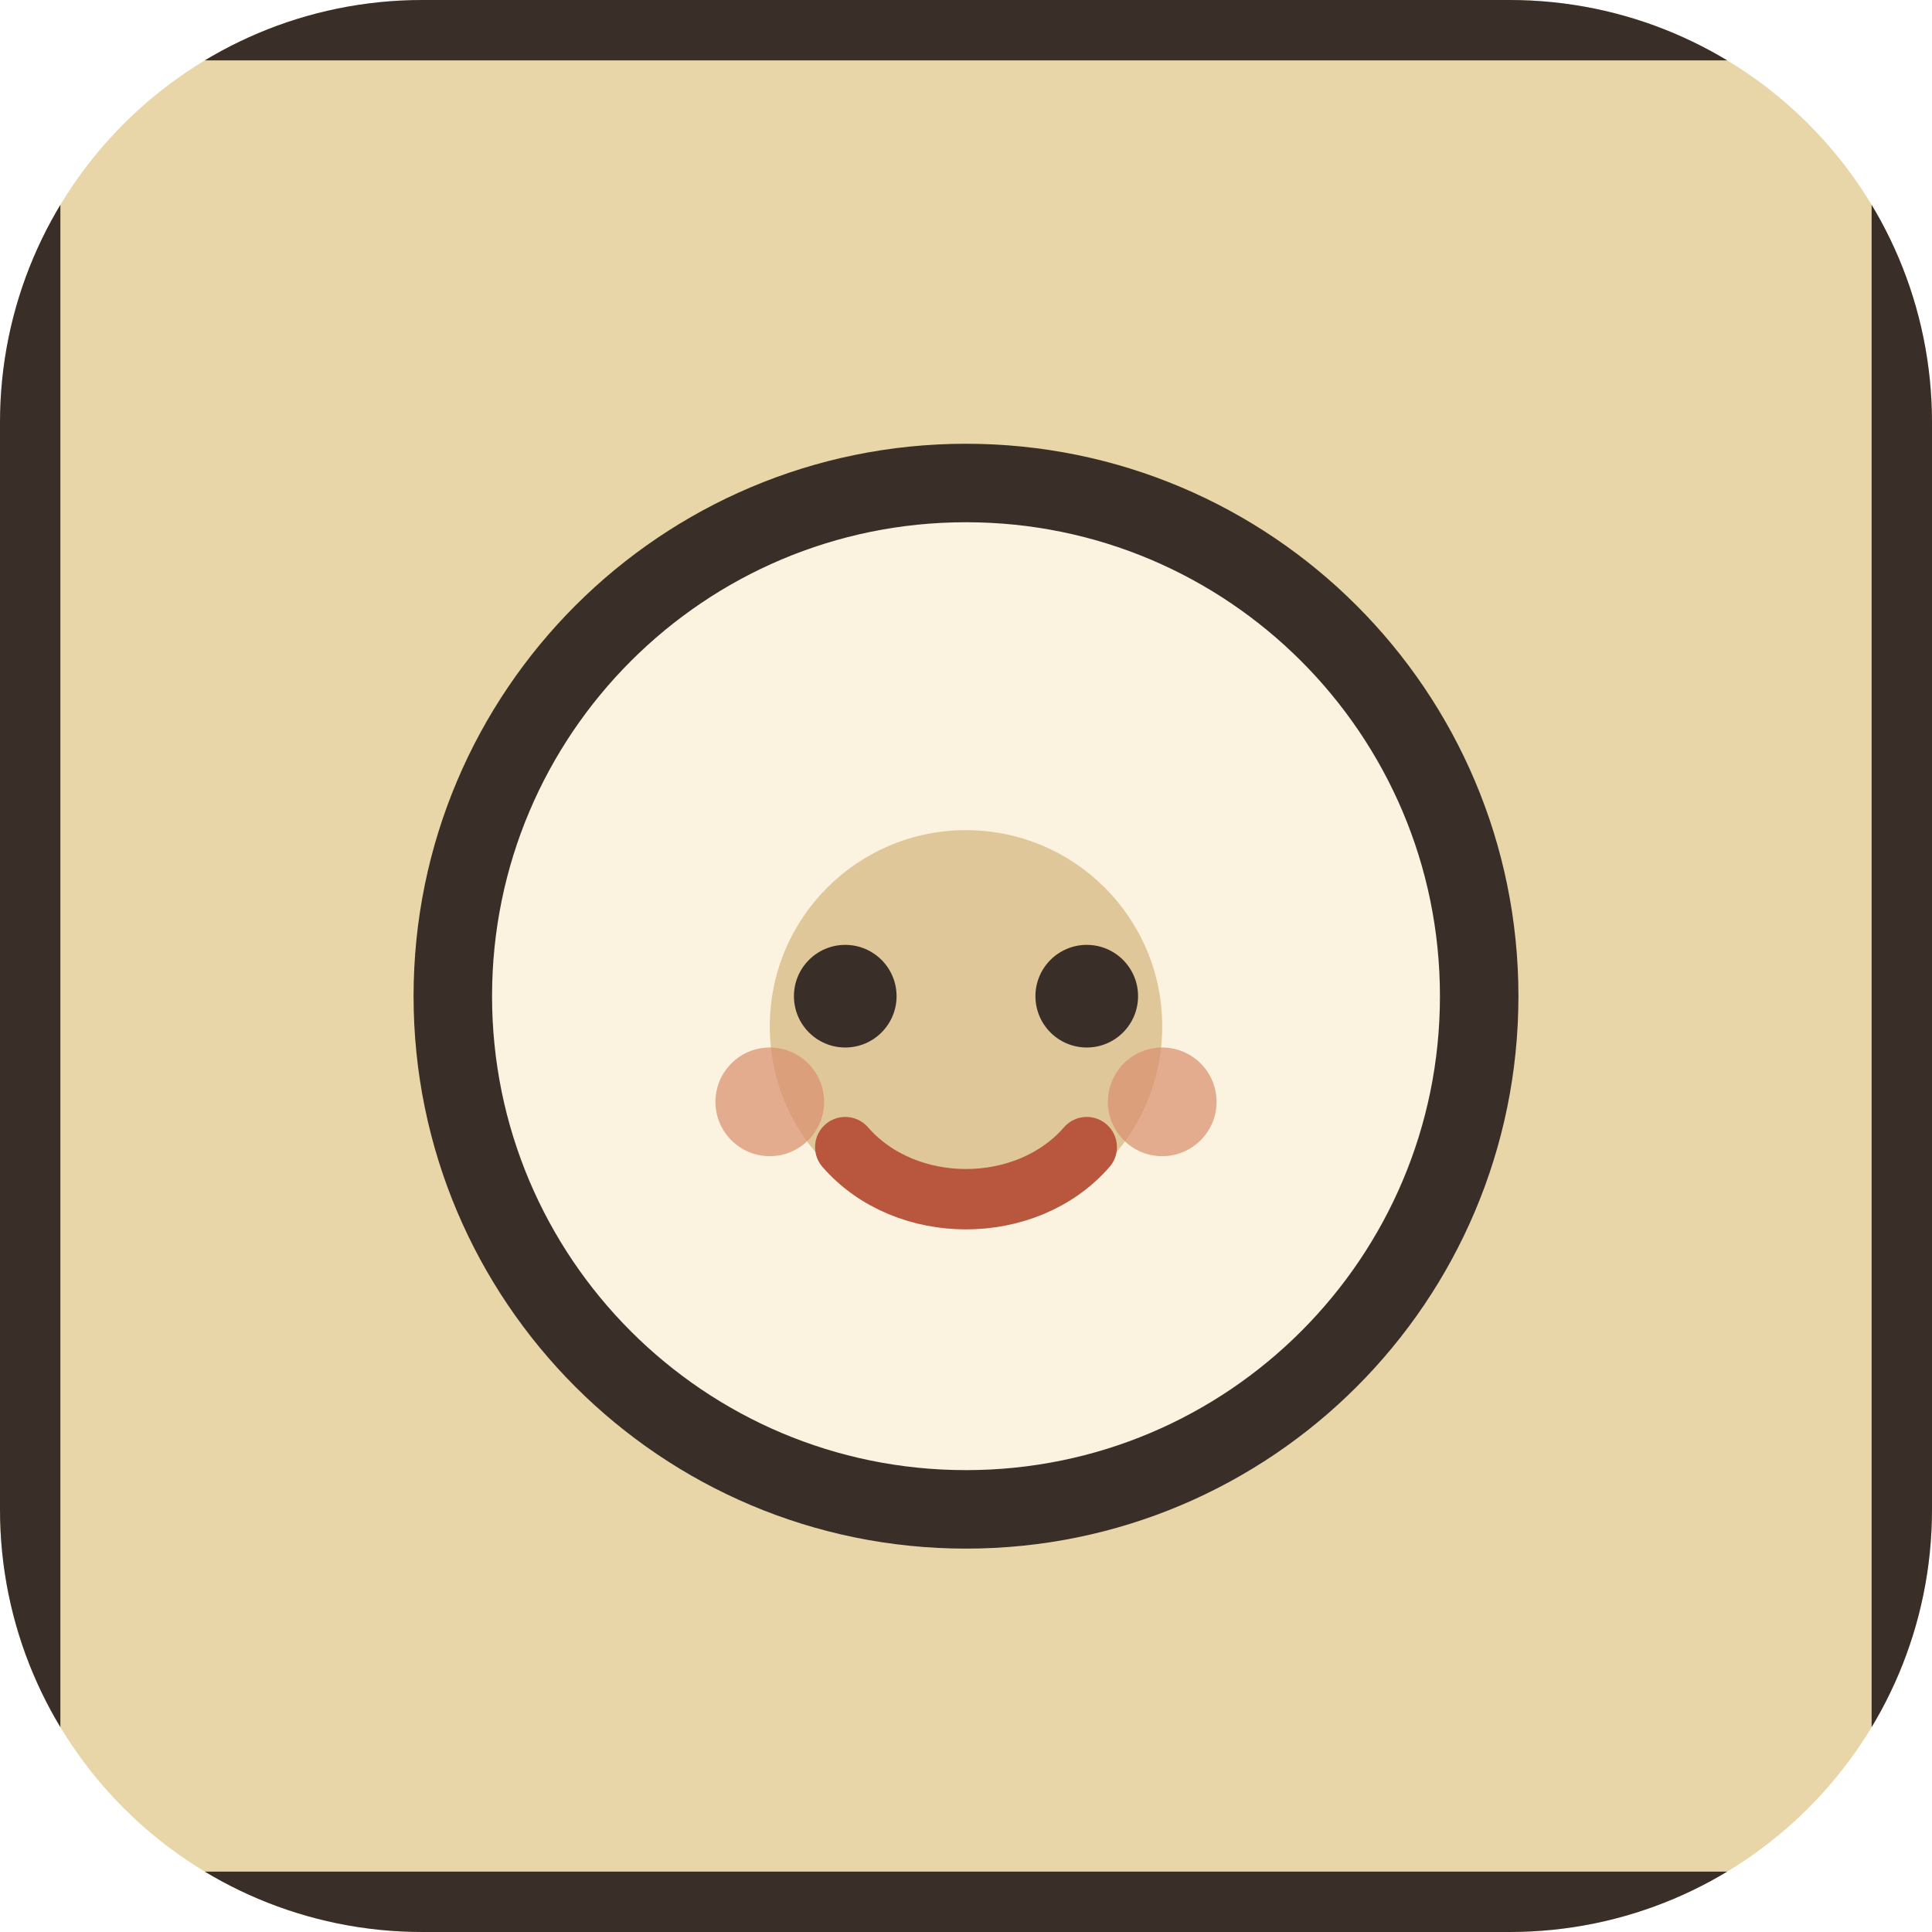
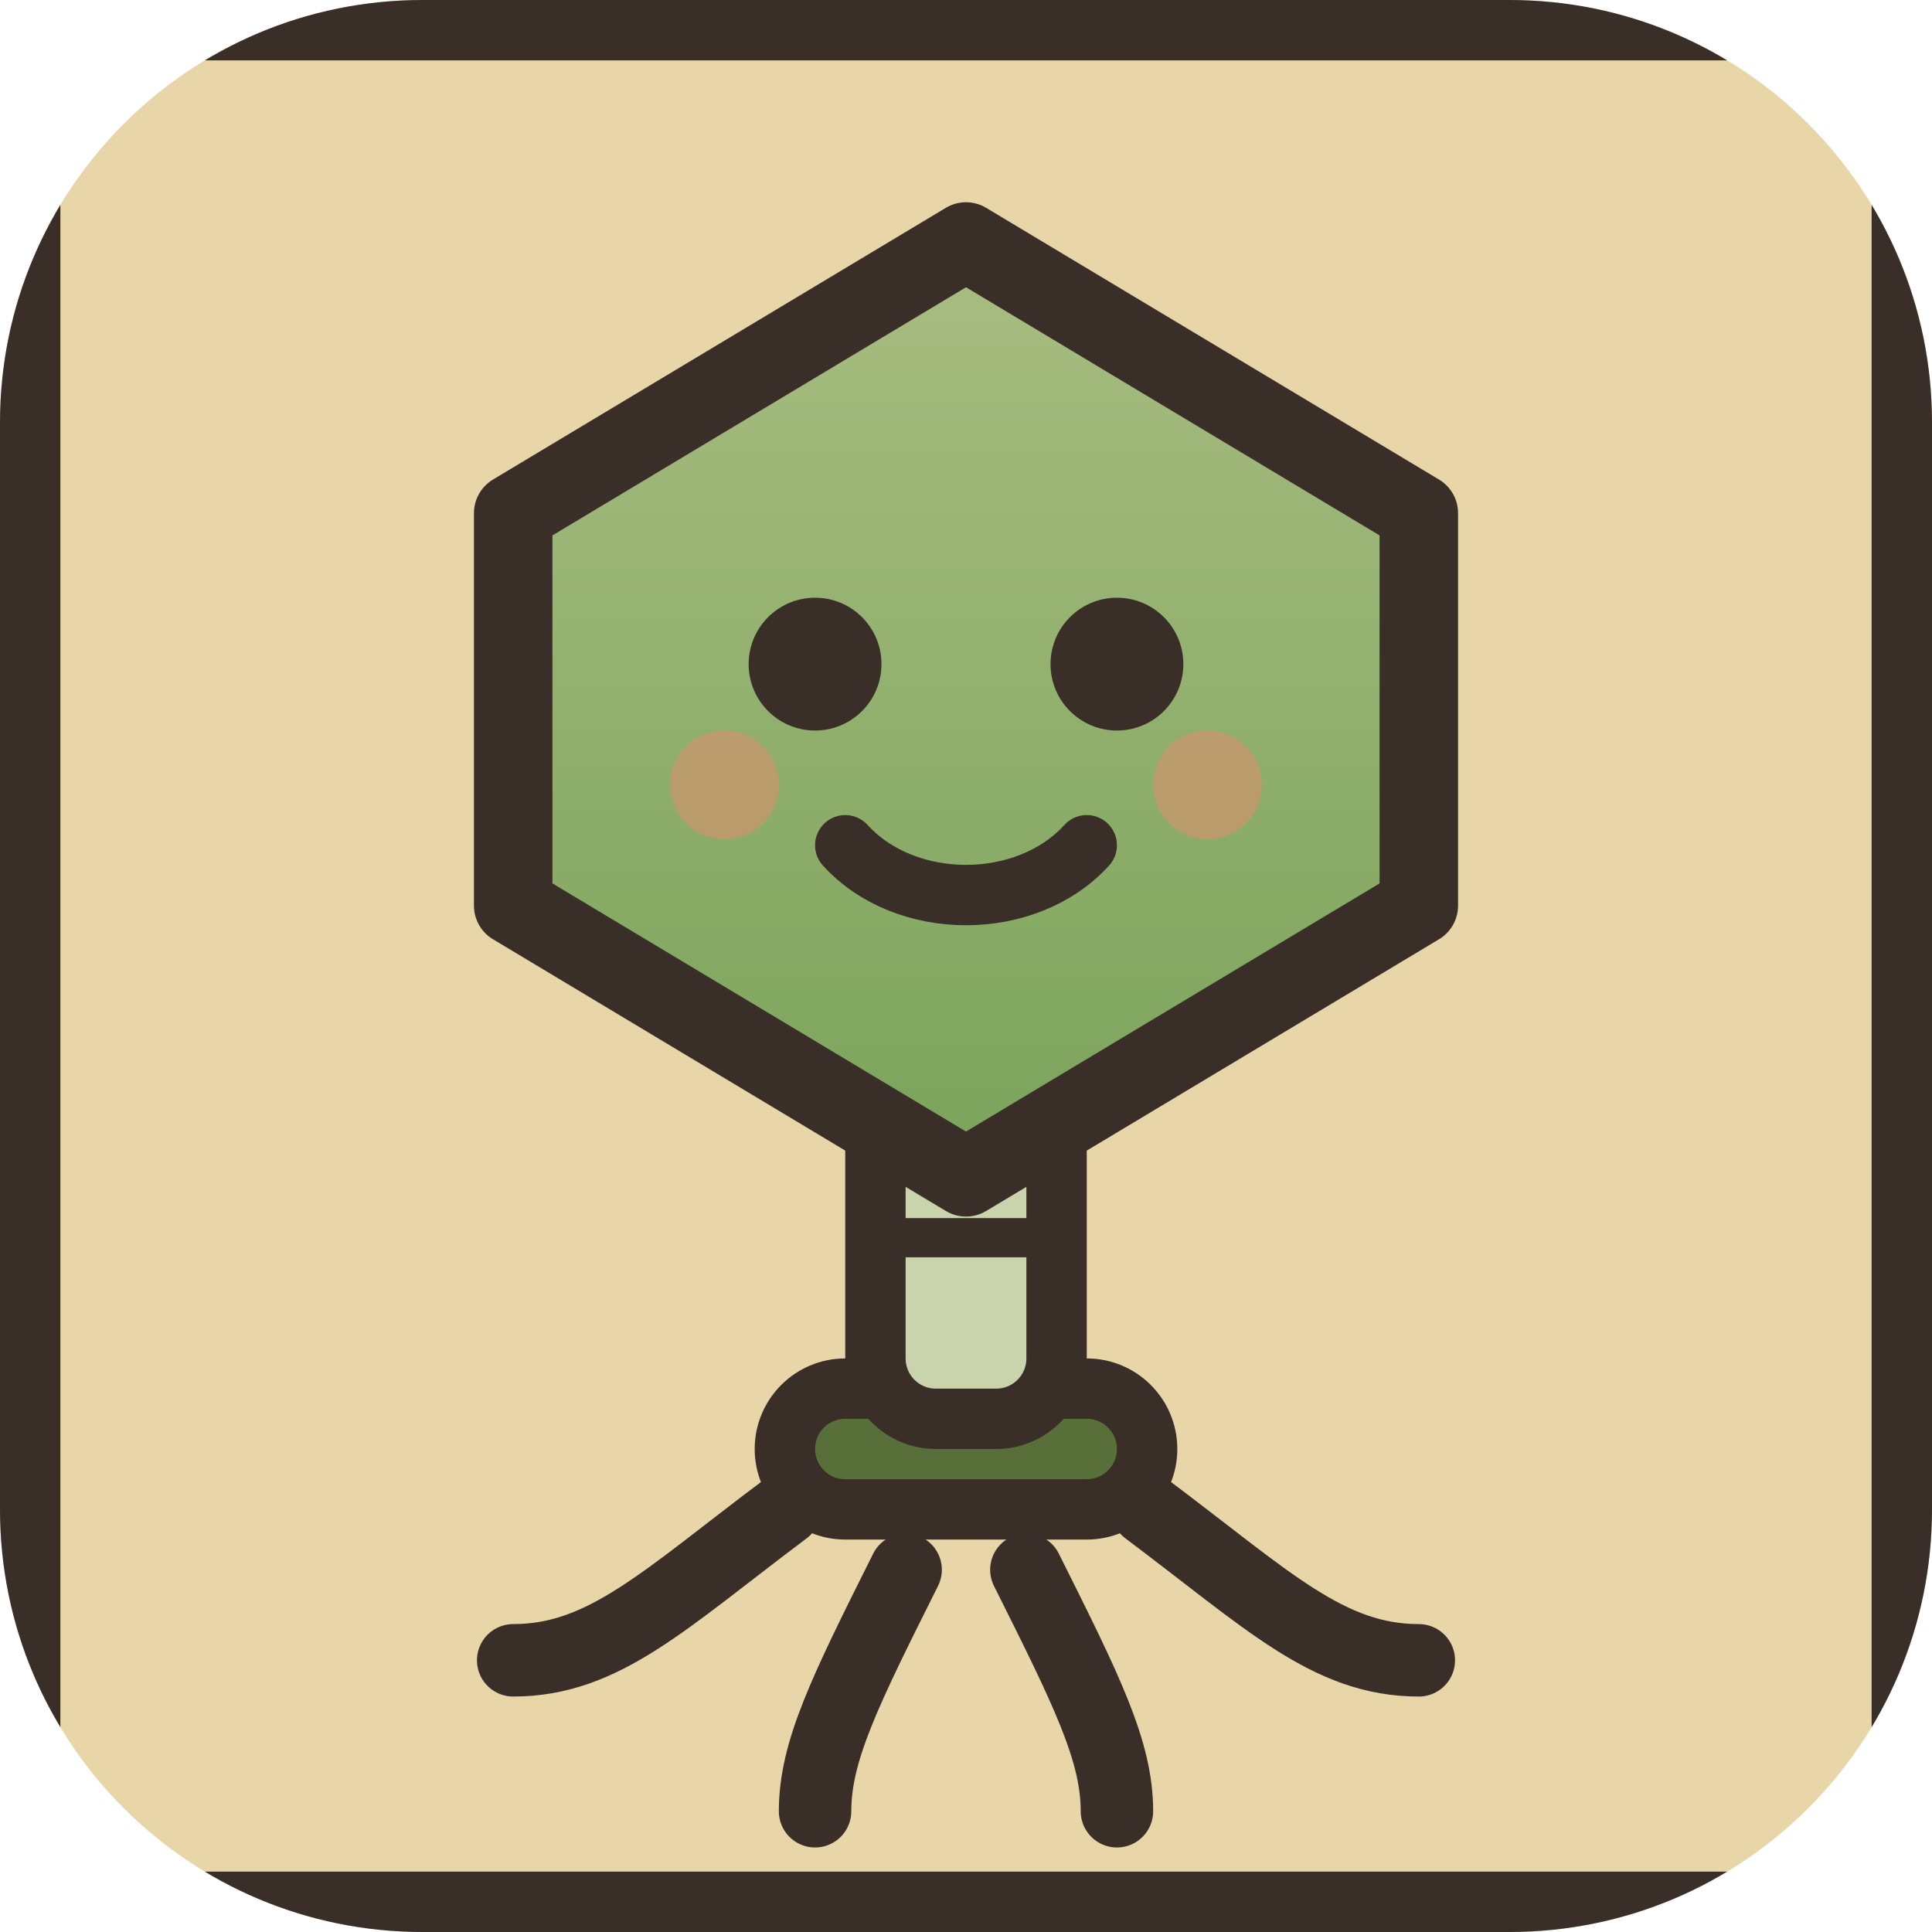
<svg xmlns="http://www.w3.org/2000/svg" viewBox="0 0 64 64">
  <defs>
+     <linearGradient id="h" x1="0" y1="0" x2="0" y2="1">
+       <stop offset="0" stop-color="#a9bd82" />
+       <stop offset="1" stop-color="#7aa35a" />
+     </linearGradient>
    <clipPath id="r">
      <rect width="64" height="64" rx="14" />
    </clipPath>
  </defs>
  <g clip-path="url(#r)">
    <rect width="64" height="64" fill="#e8d6a8" />
    <rect width="64" height="64" fill="none" stroke="#3a2f28" stroke-width="4" />
-     <circle cx="32" cy="33" r="17" fill="#fbf3df" stroke="#3a2f28" stroke-width="2.6" />
-     <circle cx="32" cy="34" r="6.5" fill="#e0c79a" />
-     <circle cx="28" cy="33" r="1.7" fill="#3a2f28" />
-     <circle cx="36" cy="33" r="1.7" fill="#3a2f28" />
-     <path d="M28 38c2 2.3 6 2.3 8 0" stroke="#b9573e" stroke-width="2" fill="none" stroke-linecap="round" />
-     <circle cx="25.5" cy="36.5" r="1.8" fill="#d98f6e" opacity="0.7" />
-     <circle cx="38.5" cy="36.5" r="1.8" fill="#d98f6e" opacity="0.7" />
+     <g stroke="#3a2f28" stroke-width="2.4" stroke-linecap="round" fill="none">
+       <path d="M26 50c-4 3-6 5-9 5" />
+       <path d="M30 52c-2 4-3 6-3 8" />
+       <path d="M34 52c2 4 3 6 3 8" />
+       <path d="M38 50c4 3 6 5 9 5" />
+     </g>
+     <rect x="26" y="46" width="12" height="4" rx="2" fill="#586f39" stroke="#3a2f28" stroke-width="2" />
+     <rect x="29" y="32" width="6" height="15" rx="2" fill="#c9d4ac" stroke="#3a2f28" stroke-width="2" />
+     <line x1="29" y1="37" x2="35" y2="37" stroke="#3a2f28" stroke-width="1.3" />
+     <line x1="29" y1="41" x2="35" y2="41" stroke="#3a2f28" stroke-width="1.3" />
+     <path d="M32 8 L47 17 L47 30 L32 39 L17 30 L17 17 Z" fill="url(#h)" stroke="#3a2f28" stroke-width="2.6" stroke-linejoin="round" />
+     <circle cx="27" cy="22" r="2.2" fill="#3a2f28" />
+     <circle cx="37" cy="22" r="2.2" fill="#3a2f28" />
+     <path d="M28 28c2 2.2 6 2.2 8 0" stroke="#3a2f28" stroke-width="2" fill="none" stroke-linecap="round" />
+     <circle cx="24" cy="26" r="1.8" fill="#d98f6e" opacity="0.6" />
+     <circle cx="40" cy="26" r="1.8" fill="#d98f6e" opacity="0.6" />
  </g>
</svg>
